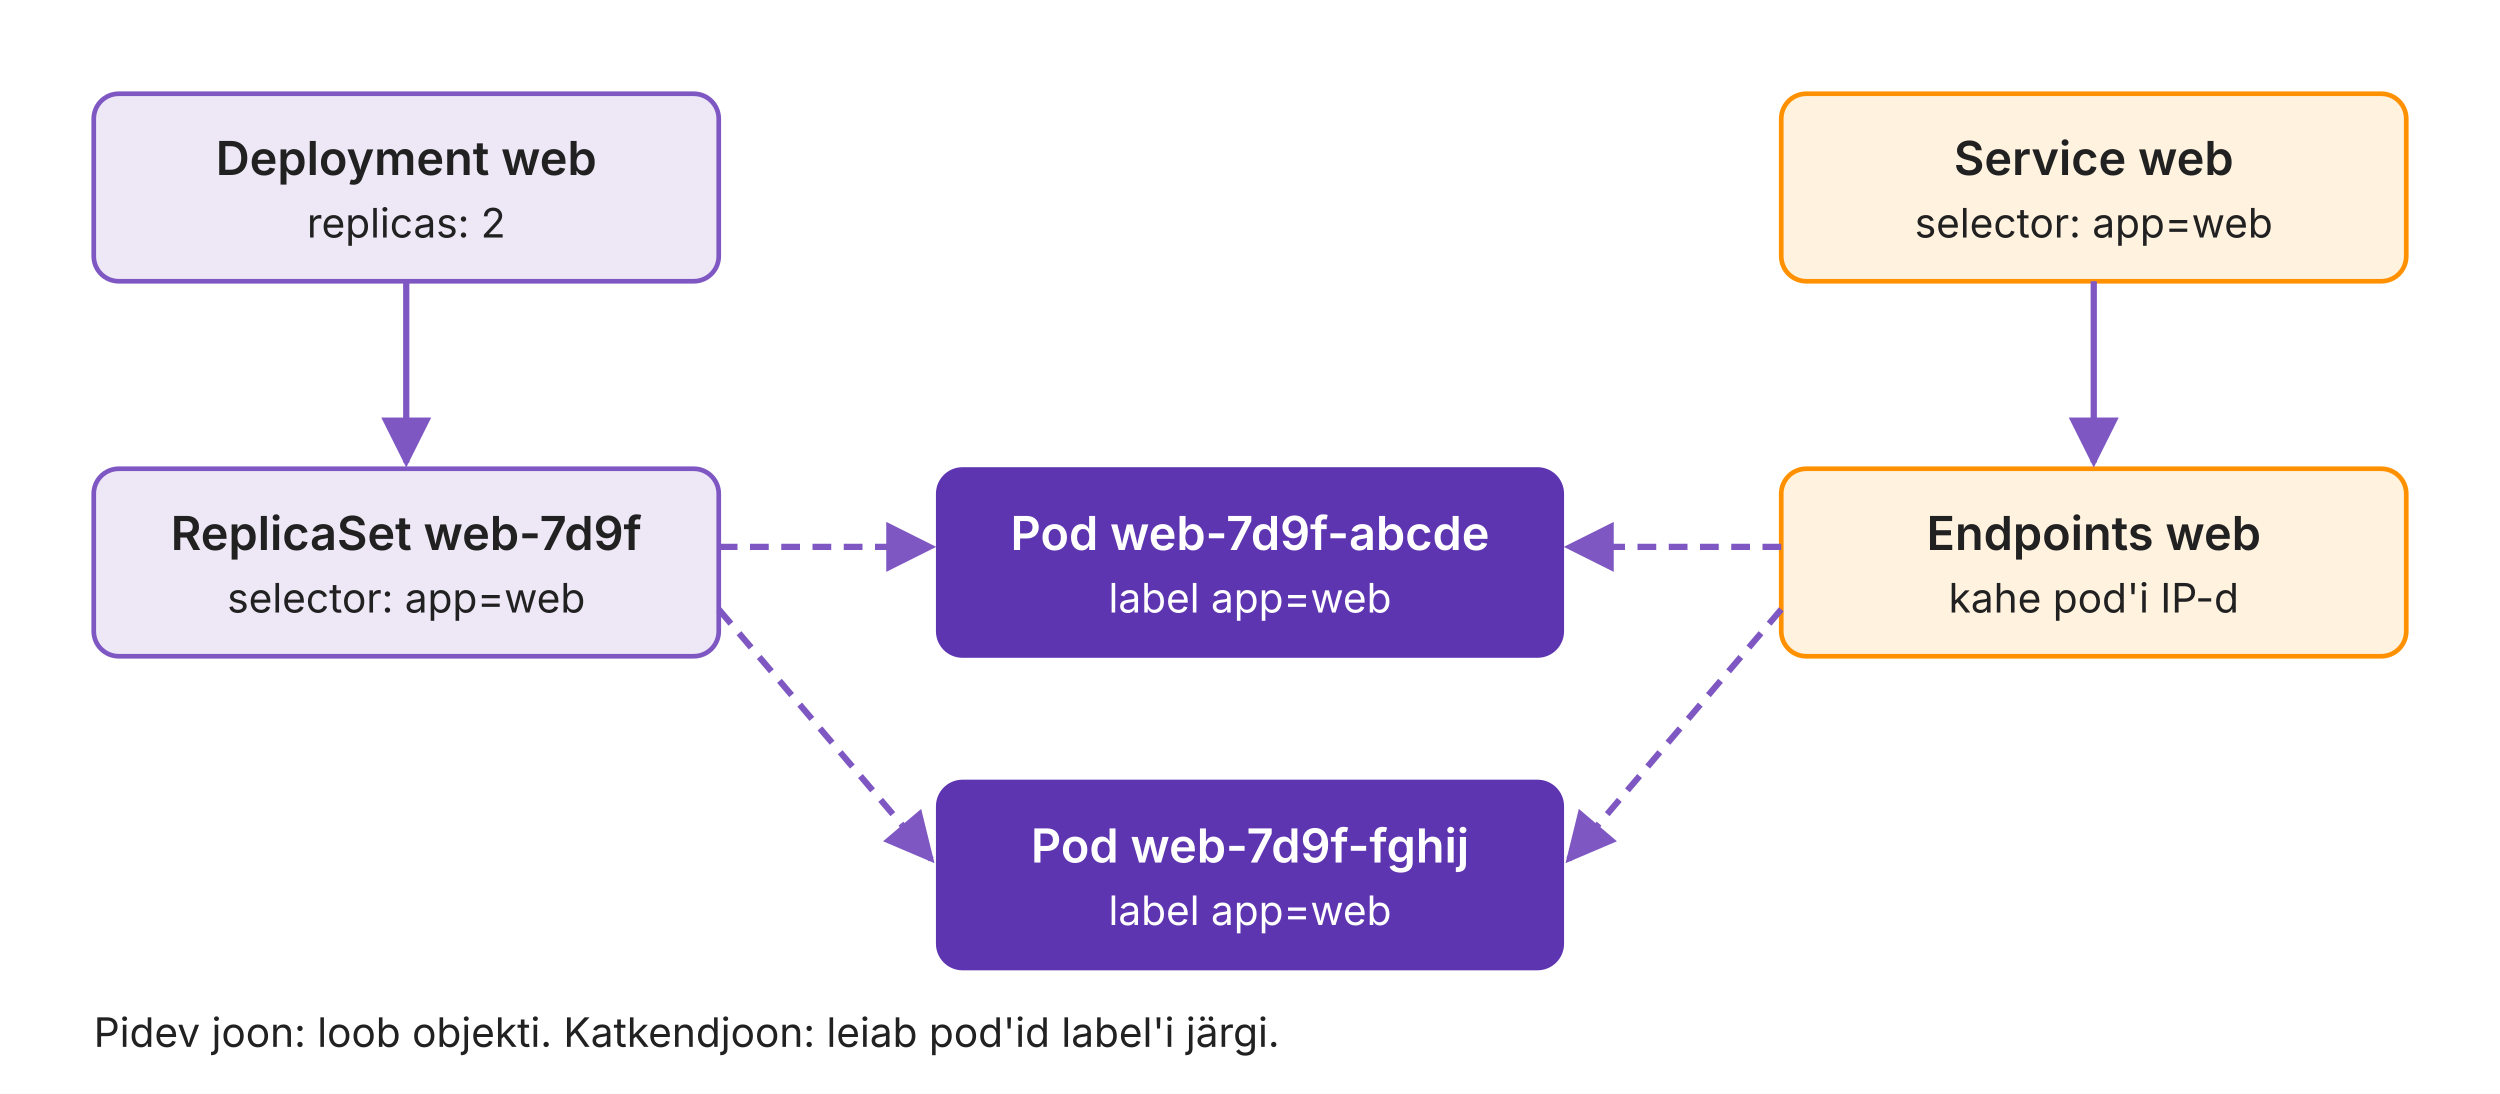
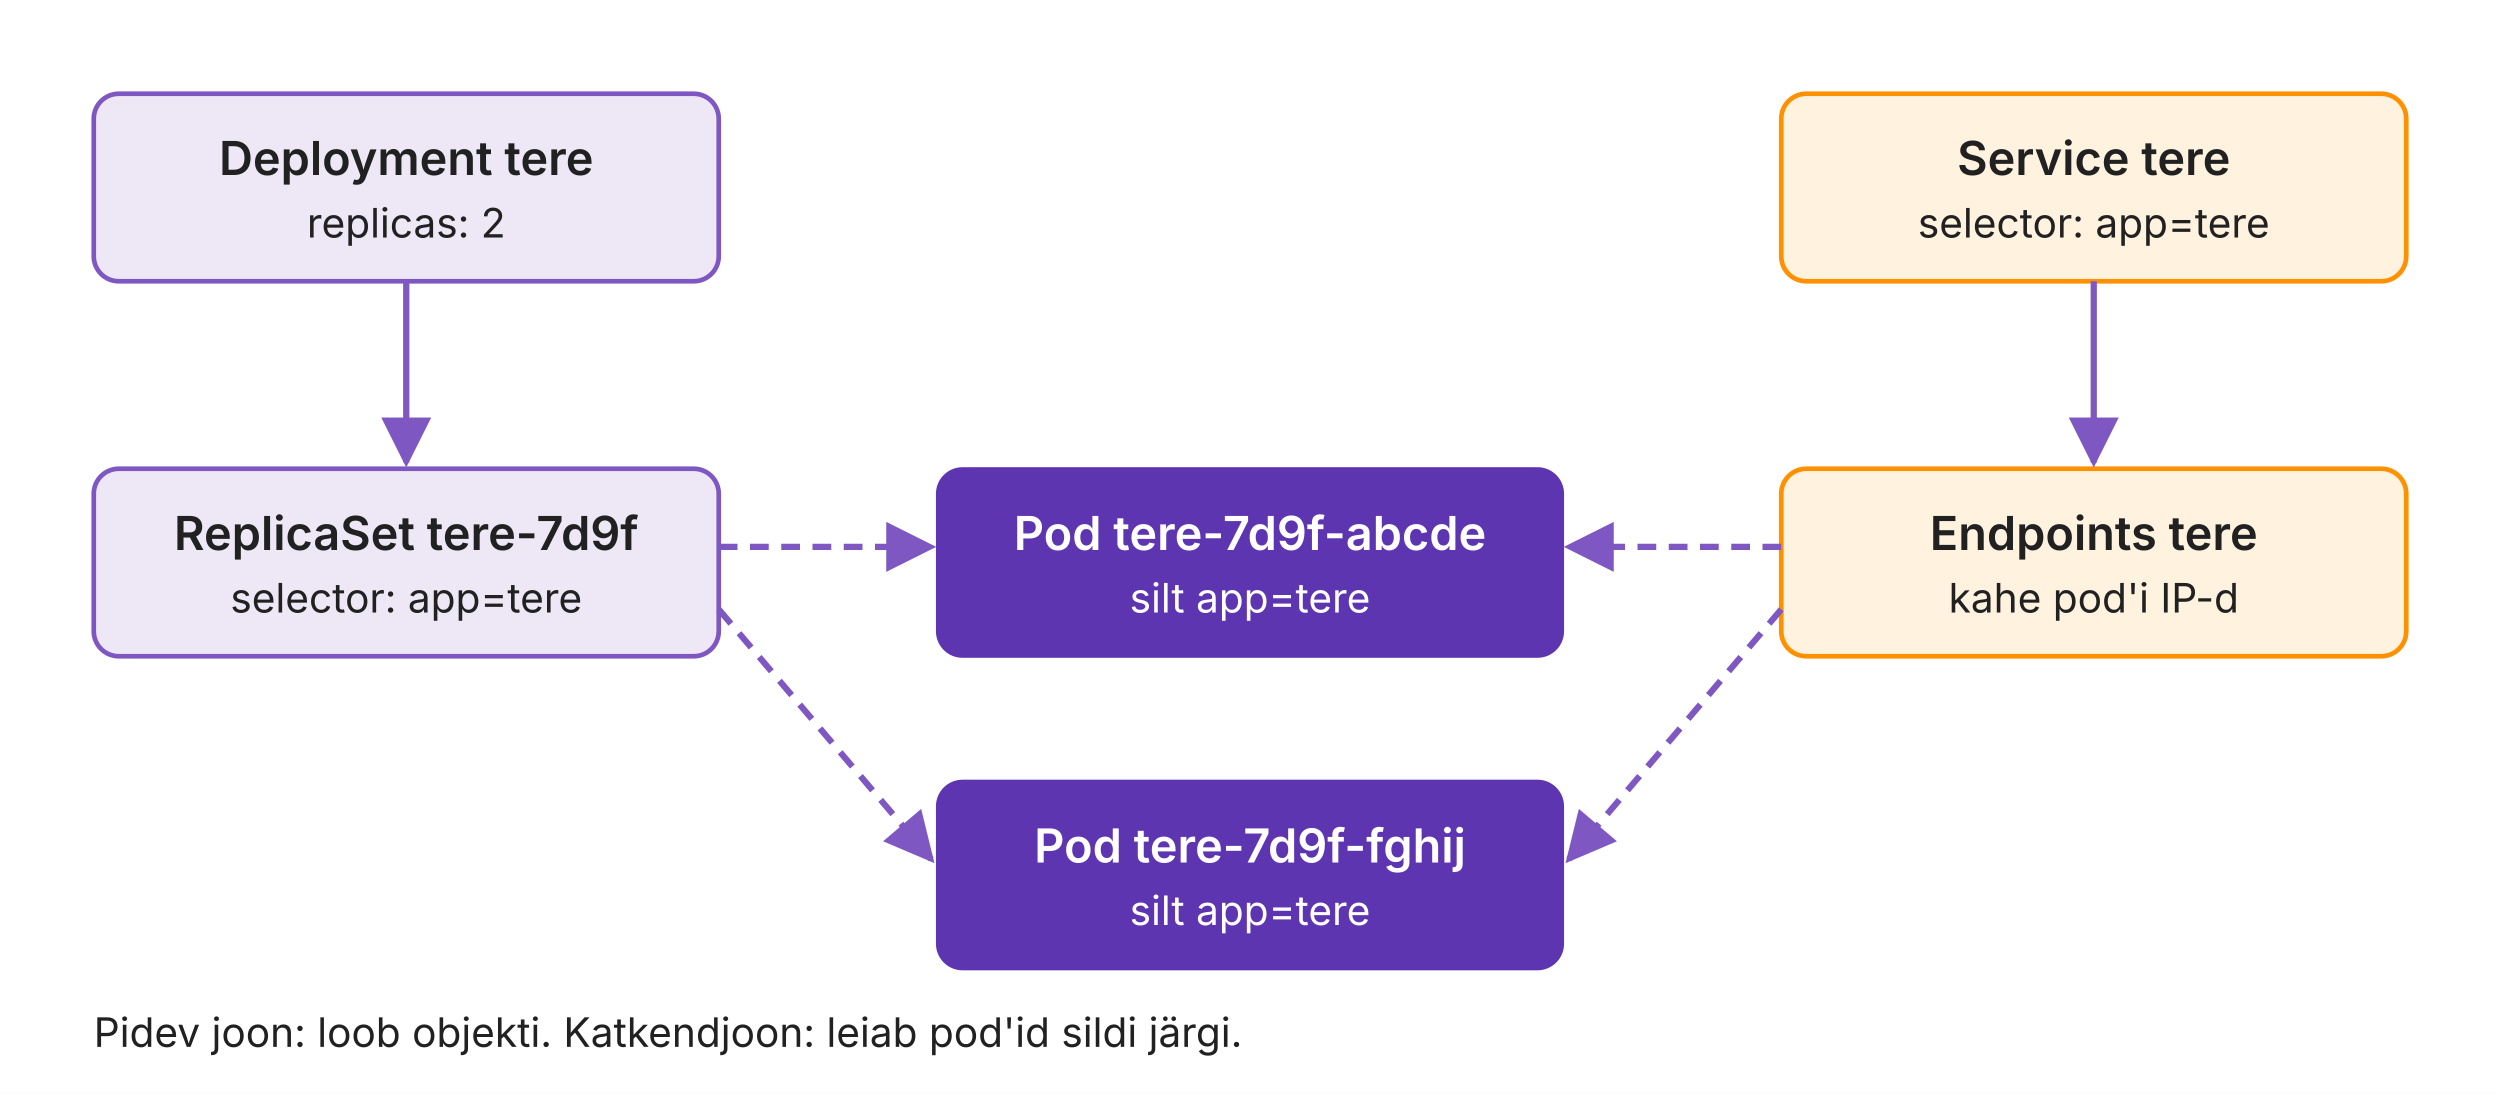
<svg xmlns="http://www.w3.org/2000/svg" viewBox="0 0 800 350" width="800">
  <defs>
    <marker id="a" viewBox="0 0 10 10" refX="9" refY="5" markerWidth="8" markerHeight="8" orient="auto-start-reverse">
      <path d="M0,0 L10,5 L0,10 z" fill="#7e57c2" />
    </marker>
  </defs>
  <style>text{font-family:Inter, Arial, sans-serif;fill:#212121;text-anchor:middle}.t{font-size:15px;font-weight:600}.s{font-size:13px}.w{fill:#ffffff}.l{text-anchor:start}.ln{stroke:#7e57c2;stroke-width:2;fill:none}.d{stroke-dasharray:6 4}.p{fill:#ede7f6;stroke:#7e57c2;stroke-width:1.5}.o{fill:#fff3e0;stroke:#ff9100;stroke-width:1.5}.m{fill:#5e35b1;stroke:#5e35b1}</style>
  <rect width="100%" height="100%" fill="#ffffff" />
  <rect class="p" x="30" y="30" width="200" height="60" rx="8" />
-   <text class="t" x="130" y="56">Deployment web</text>
+   <text class="t" x="130" y="56">Deployment tere</text>
  <text class="s" x="130" y="76">replicas: 2</text>
  <rect class="p" x="30" y="150" width="200" height="60" rx="8" />
-   <text class="t" x="130" y="176">ReplicaSet web-7d9f</text>
-   <text class="s" x="130" y="196">selector: app=web</text>
+   <text class="t" x="130" y="176">ReplicaSet tere-7d9f</text>
+   <text class="s" x="130" y="196">selector: app=tere</text>
  <rect class="m" x="300" y="150" width="200" height="60" rx="8" />
-   <text class="t w" x="400" y="176">Pod web-7d9f-abcde</text>
-   <text class="s w" x="400" y="196">label app=web</text>
+   <text class="t w" x="400" y="176">Pod tere-7d9f-abcde</text>
+   <text class="s w" x="400" y="196">silt app=tere</text>
  <rect class="m" x="300" y="250" width="200" height="60" rx="8" />
-   <text class="t w" x="400" y="276">Pod web-7d9f-fghij</text>
-   <text class="s w" x="400" y="296">label app=web</text>
+   <text class="t w" x="400" y="276">Pod tere-7d9f-fghij</text>
+   <text class="s w" x="400" y="296">silt app=tere</text>
  <rect class="o" x="570" y="30" width="200" height="60" rx="8" />
-   <text class="t" x="670" y="56">Service web</text>
-   <text class="s" x="670" y="76">selector: app=web</text>
+   <text class="t" x="670" y="56">Service tere</text>
+   <text class="s" x="670" y="76">selector: app=tere</text>
  <rect class="o" x="570" y="150" width="200" height="60" rx="8" />
-   <text class="t" x="670" y="176">Endpoints web</text>
+   <text class="t" x="670" y="176">Endpoints tere</text>
  <text class="s" x="670" y="196">kahe pod'i IP-d</text>
  <line class="ln" x1="130" y1="90" x2="130" y2="148" marker-end="url(#a)" />
  <line class="ln" x1="670" y1="90" x2="670" y2="148" marker-end="url(#a)" />
  <line class="ln d" x1="230" y1="175" x2="298" y2="175" marker-end="url(#a)" />
  <line class="ln d" x1="230" y1="195" x2="298" y2="275" marker-end="url(#a)" />
  <line class="ln d" x1="570" y1="175" x2="502" y2="175" marker-end="url(#a)" />
  <line class="ln d" x1="570" y1="195" x2="502" y2="275" marker-end="url(#a)" />
-   <text class="s l" x="30" y="335">Pidev joon: loob objekti. Katkendjoon: leiab pod'id label'i järgi.</text>
+   <text class="s l" x="30" y="335">Pidev joon: loob objekti. Katkendjoon: leiab pod'id sildi järgi.</text>
</svg>
